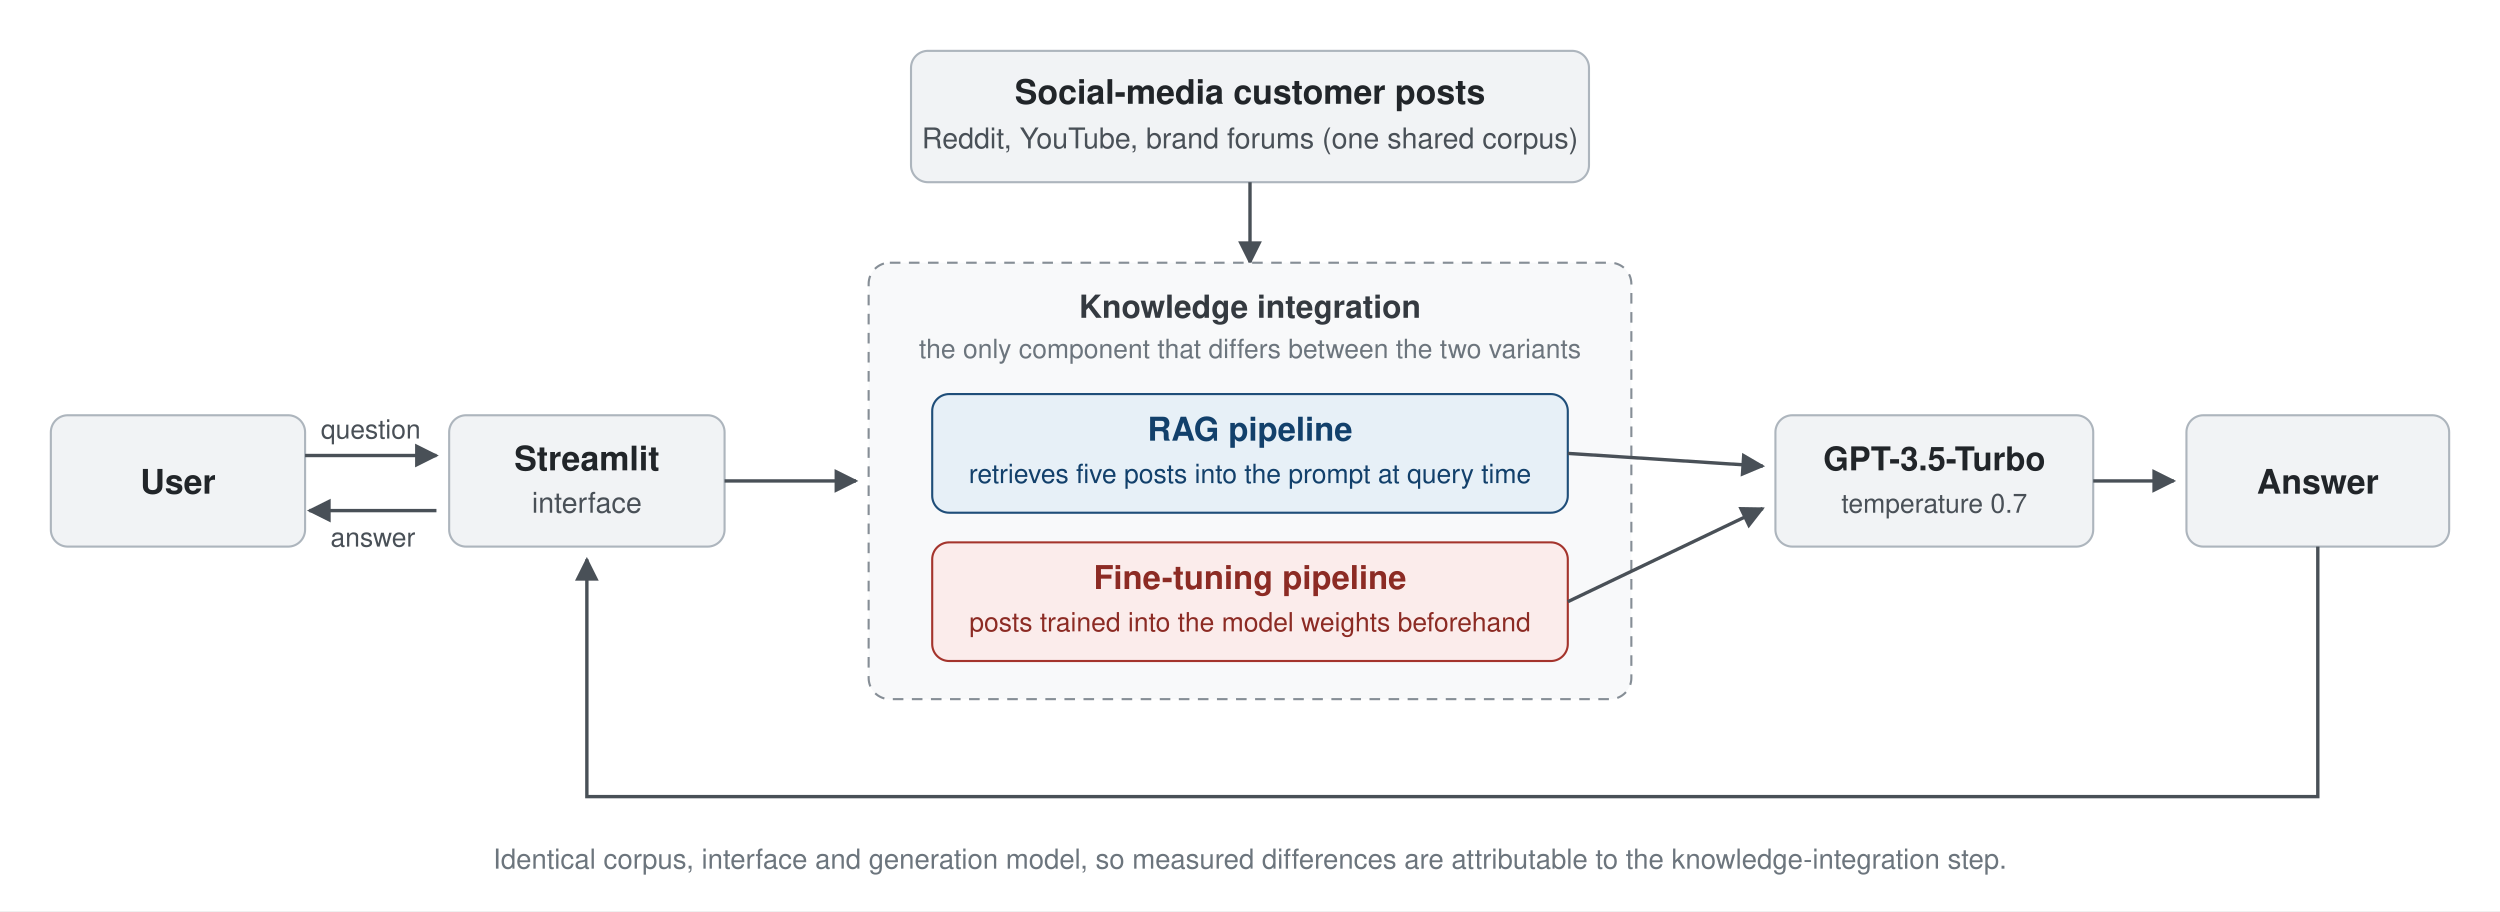
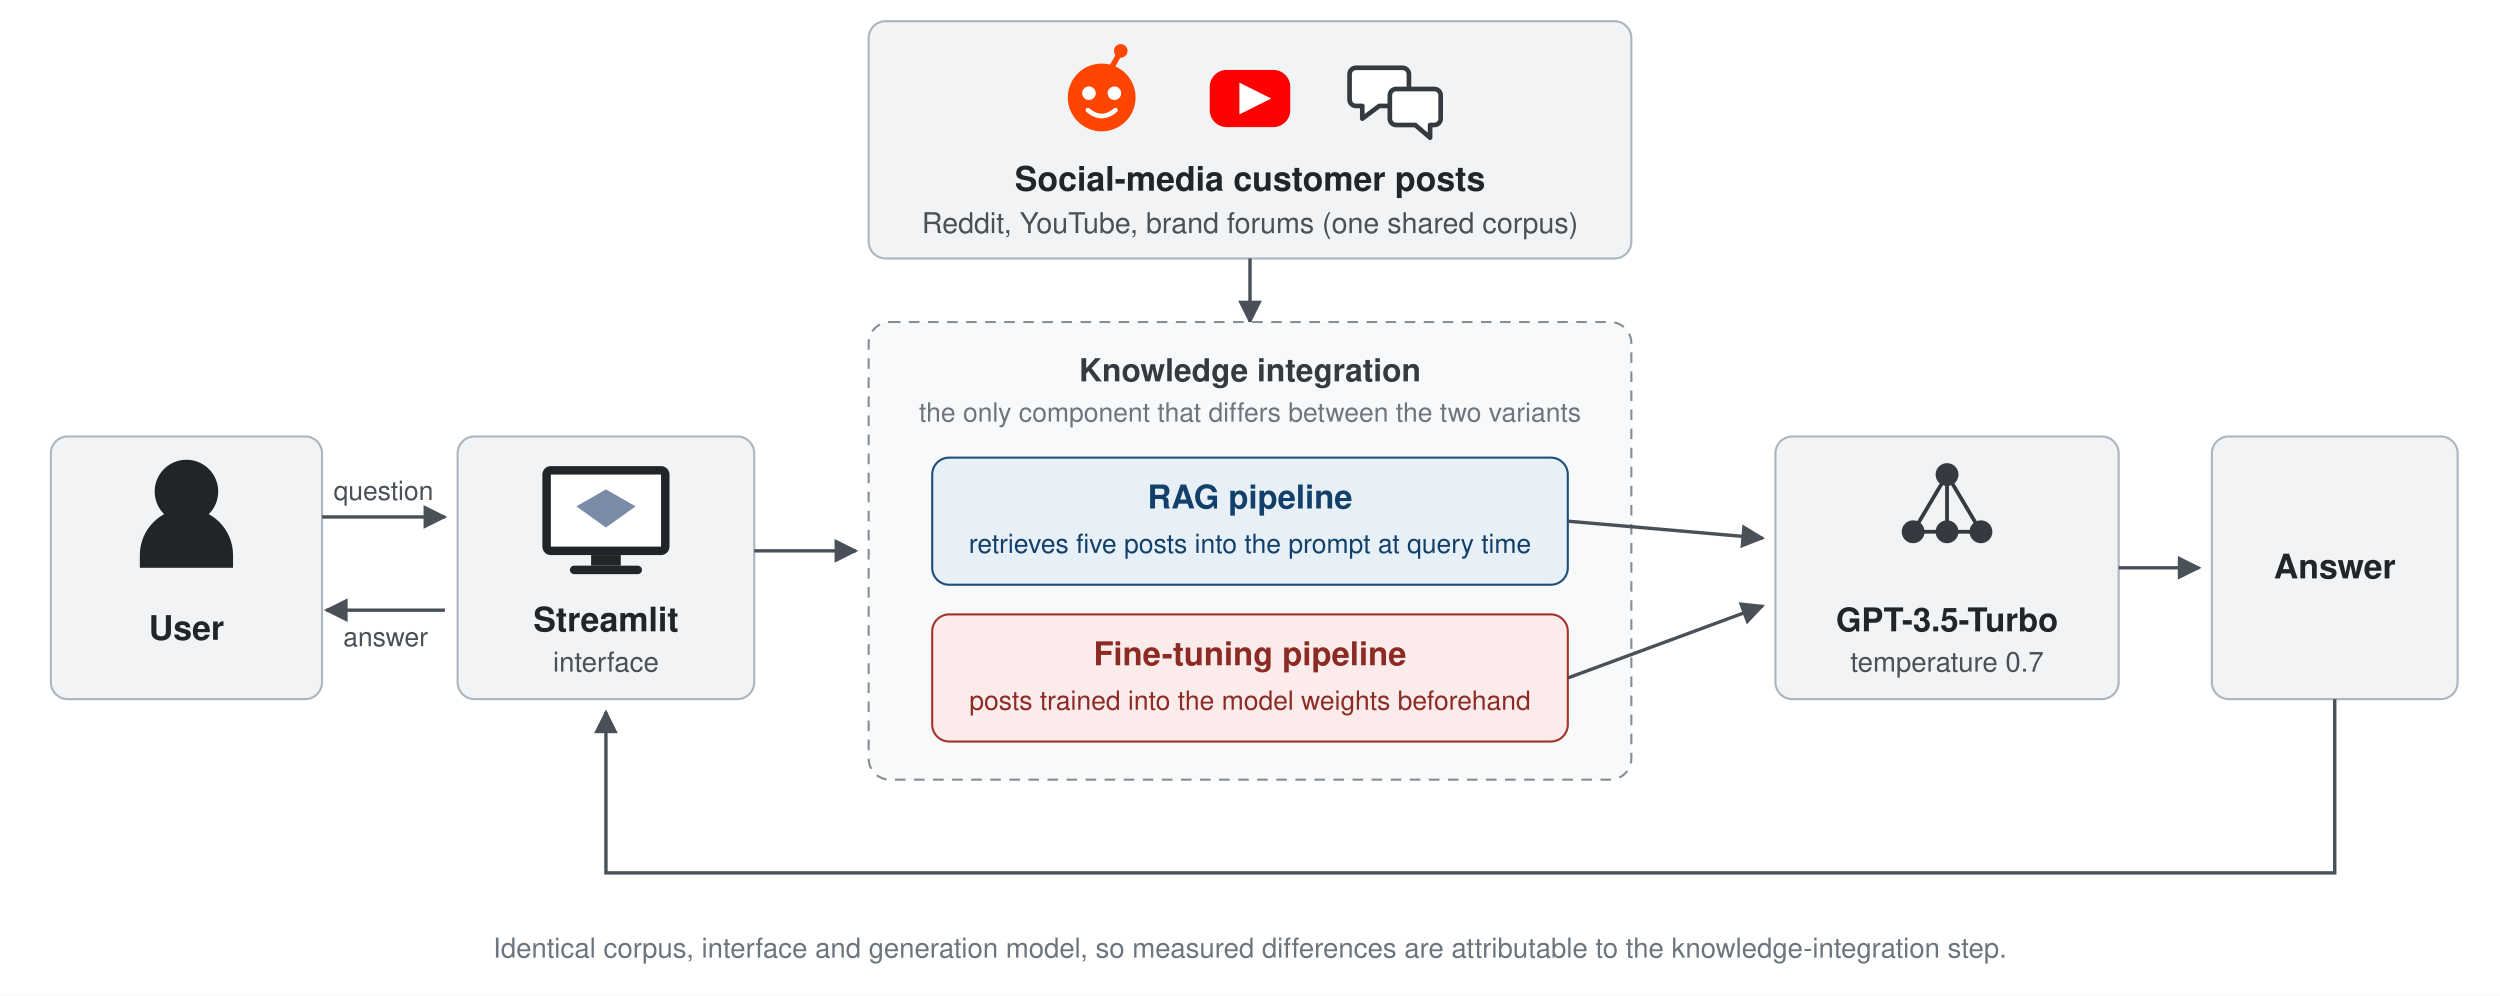
- <svg xmlns="http://www.w3.org/2000/svg" viewBox="0 0 1180 430" width="1180" height="430" font-family="-apple-system, BlinkMacSystemFont, 'Segoe UI', Helvetica, Arial, sans-serif">
-   <rect width="1180" height="430" fill="#ffffff" />
+ <svg xmlns="http://www.w3.org/2000/svg" viewBox="0 0 1180 470" width="1180" height="470" font-family="-apple-system, BlinkMacSystemFont, 'Segoe UI', Helvetica, Arial, sans-serif">
+   <rect width="1180" height="470" fill="#ffffff" />
  <defs>
    <marker id="a" viewBox="0 0 10 10" refX="9" refY="5" markerWidth="7" markerHeight="7" orient="auto-start-reverse">
      <path d="M0,0 L10,5 L0,10 z" fill="#495057" />
    </marker>
  </defs>
-   <rect x="430" y="24" width="320" height="62" rx="8" fill="#f1f3f5" stroke="#adb5bd" />
-   <text x="590" y="49" text-anchor="middle" font-size="16" font-weight="600" fill="#212529">Social-media customer posts</text>
-   <text x="590" y="70" text-anchor="middle" font-size="13.5" fill="#495057">Reddit, YouTube, brand forums (one shared corpus)</text>
-   <path d="M590,86 L590,124" stroke="#495057" stroke-width="1.6" marker-end="url(#a)" />
-   <rect x="24" y="196" width="120" height="62" rx="8" fill="#f1f3f5" stroke="#adb5bd" />
-   <text x="84" y="233" text-anchor="middle" font-size="16" font-weight="600" fill="#212529">User</text>
-   <rect x="212" y="196" width="130" height="62" rx="8" fill="#f1f3f5" stroke="#adb5bd" />
-   <text x="277" y="222" text-anchor="middle" font-size="16" font-weight="600" fill="#212529">Streamlit</text>
-   <text x="277" y="242" text-anchor="middle" font-size="13.5" fill="#495057">interface</text>
-   <path d="M144,215 L206,215" stroke="#495057" stroke-width="1.6" marker-end="url(#a)" />
-   <text x="175" y="207" text-anchor="middle" font-size="12.5" fill="#495057">question</text>
-   <path d="M206,241 L146,241" stroke="#495057" stroke-width="1.6" marker-end="url(#a)" />
-   <text x="176" y="258" text-anchor="middle" font-size="12.5" fill="#495057">answer</text>
-   <rect x="410" y="124" width="360" height="206" rx="10" fill="#f8f9fa" stroke="#868e96" stroke-dasharray="5 4" />
-   <text x="590" y="150" text-anchor="middle" font-size="15" font-weight="600" fill="#343a40">Knowledge integration</text>
-   <text x="590" y="169" text-anchor="middle" font-size="12.5" fill="#6c757d">the only component that differs between the two variants</text>
-   <rect x="440" y="186" width="300" height="56" rx="8" fill="#e7f0f7" stroke="#1f4e79" />
-   <text x="590" y="208" text-anchor="middle" font-size="15.5" font-weight="600" fill="#12406b">RAG pipeline</text>
-   <text x="590" y="228" text-anchor="middle" font-size="12.5" fill="#12406b">retrieves five posts into the prompt at query time</text>
-   <rect x="440" y="256" width="300" height="56" rx="8" fill="#fbeceb" stroke="#a4342c" />
-   <text x="590" y="278" text-anchor="middle" font-size="15.5" font-weight="600" fill="#8c2b24">Fine-tuning pipeline</text>
-   <text x="590" y="298" text-anchor="middle" font-size="12.5" fill="#8c2b24">posts trained into the model weights beforehand</text>
-   <path d="M342,227 L404,227" stroke="#495057" stroke-width="1.6" marker-end="url(#a)" />
-   <rect x="838" y="196" width="150" height="62" rx="8" fill="#f1f3f5" stroke="#adb5bd" />
-   <text x="913" y="222" text-anchor="middle" font-size="15.5" font-weight="600" fill="#212529">GPT-3.5-Turbo</text>
-   <text x="913" y="242" text-anchor="middle" font-size="12.5" fill="#495057">temperature 0.7</text>
-   <path d="M740,214 L832,220" stroke="#495057" stroke-width="1.6" marker-end="url(#a)" />
-   <path d="M740,284 L832,240" stroke="#495057" stroke-width="1.6" marker-end="url(#a)" />
-   <rect x="1032" y="196" width="124" height="62" rx="8" fill="#f1f3f5" stroke="#adb5bd" />
-   <text x="1094" y="233" text-anchor="middle" font-size="16" font-weight="600" fill="#212529">Answer</text>
-   <path d="M988,227 L1026,227" stroke="#495057" stroke-width="1.6" marker-end="url(#a)" />
-   <path d="M1094,258 L1094,376 L277,376 L277,264" stroke="#495057" stroke-width="1.6" fill="none" marker-end="url(#a)" />
-   <text x="590" y="410" text-anchor="middle" font-size="13" fill="#6c757d">Identical corpus, interface and generation model, so measured differences are attributable to the knowledge-integration step.</text>
+   <rect x="410" y="10" width="360" height="112" rx="8" fill="#f1f3f5" stroke="#adb5bd" />
+   <g transform="translate(520,44)">
+     <circle cx="0" cy="2" r="16" fill="#FF4500" />
+     <circle cx="-6" cy="0" r="3.2" fill="#ffffff" />
+     <circle cx="6" cy="0" r="3.2" fill="#ffffff" />
+     <path d="M-6.5,8 q6.5,5.5 13,0" stroke="#ffffff" stroke-width="2.2" fill="none" stroke-linecap="round" />
+     <path d="M4,-11 L8,-18" stroke="#FF4500" stroke-width="2.6" stroke-linecap="round" />
+     <circle cx="9" cy="-20" r="3.2" fill="#FF4500" />
+   </g>
+   <g transform="translate(590,44)">
+     <rect x="-19" y="-11" width="38" height="27" rx="8" fill="#FF0000" />
+     <path d="M-5,-5 L10,2.5 L-5,10 Z" fill="#ffffff" />
+   </g>
+   <g transform="translate(660,44)" stroke="#343a40" stroke-width="2.2" stroke-linejoin="round">
+     <path d="M-20,-12 h22 a3,3 0 0 1 3,3 v12 a3,3 0 0 1 -3,3 h-11 l-8,6 v-6 h-3 a3,3 0 0 1 -3,-3 v-12 a3,3 0 0 1 3,-3 z" fill="#ffffff" />
+     <path d="M-1,-2 h18 a3,3 0 0 1 3,3 v11 a3,3 0 0 1 -3,3 h-2 v6 l-7,-6 h-9 a3,3 0 0 1 -3,-3 v-11 a3,3 0 0 1 3,-3 z" fill="#ffffff" />
+   </g>
+   <text x="590" y="90" text-anchor="middle" font-size="16" font-weight="600" fill="#212529">Social-media customer posts</text>
+   <text x="590" y="110" text-anchor="middle" font-size="13.5" fill="#495057">Reddit, YouTube, brand forums (one shared corpus)</text>
+   <path d="M590,122 L590,152" stroke="#495057" stroke-width="1.6" marker-end="url(#a)" />
+   <rect x="24" y="206" width="128" height="124" rx="8" fill="#f1f3f5" stroke="#adb5bd" />
+   <g transform="translate(88,244)">
+     <circle cx="0" cy="-12" r="15" fill="#212529" />
+     <path d="M-22,24 v-6 a22,22 0 0 1 44,0 v6 z" fill="#212529" />
+   </g>
+   <text x="88" y="302" text-anchor="middle" font-size="16" font-weight="600" fill="#212529">User</text>
+   <rect x="216" y="206" width="140" height="124" rx="8" fill="#f1f3f5" stroke="#adb5bd" />
+   <g transform="translate(286,242)">
+     <rect x="-30" y="-22" width="60" height="42" rx="4" fill="#212529" />
+     <rect x="-26" y="-18" width="52" height="34" fill="#ffffff" />
+     <path d="M-14,-3 L0,-11 L14,-3 L0,7 Z" fill="#7a8ba6" />
+     <rect x="-7" y="20" width="14" height="5" fill="#212529" />
+     <rect x="-17" y="25" width="34" height="4" rx="2" fill="#212529" />
+   </g>
+   <text x="286" y="298" text-anchor="middle" font-size="16" font-weight="600" fill="#212529">Streamlit</text>
+   <text x="286" y="317" text-anchor="middle" font-size="13" fill="#495057">interface</text>
+   <path d="M152,244 L210,244" stroke="#495057" stroke-width="1.6" marker-end="url(#a)" />
+   <text x="181" y="236" text-anchor="middle" font-size="12.5" fill="#495057">question</text>
+   <path d="M210,288 L154,288" stroke="#495057" stroke-width="1.6" marker-end="url(#a)" />
+   <text x="182" y="305" text-anchor="middle" font-size="12.5" fill="#495057">answer</text>
+   <rect x="410" y="152" width="360" height="216" rx="10" fill="#f8f9fa" stroke="#868e96" stroke-dasharray="5 4" />
+   <text x="590" y="180" text-anchor="middle" font-size="15" font-weight="600" fill="#343a40">Knowledge integration</text>
+   <text x="590" y="199" text-anchor="middle" font-size="12.5" fill="#6c757d">the only component that differs between the two variants</text>
+   <rect x="440" y="216" width="300" height="60" rx="8" fill="#e7f0f7" stroke="#1f4e79" />
+   <text x="590" y="240" text-anchor="middle" font-size="15.5" font-weight="600" fill="#12406b">RAG pipeline</text>
+   <text x="590" y="261" text-anchor="middle" font-size="12.5" fill="#12406b">retrieves five posts into the prompt at query time</text>
+   <rect x="440" y="290" width="300" height="60" rx="8" fill="#fbeceb" stroke="#a4342c" />
+   <text x="590" y="314" text-anchor="middle" font-size="15.5" font-weight="600" fill="#8c2b24">Fine-tuning pipeline</text>
+   <text x="590" y="335" text-anchor="middle" font-size="12.5" fill="#8c2b24">posts trained into the model weights beforehand</text>
+   <path d="M356,260 L404,260" stroke="#495057" stroke-width="1.6" marker-end="url(#a)" />
+   <rect x="838" y="206" width="162" height="124" rx="8" fill="#f1f3f5" stroke="#adb5bd" />
+   <g transform="translate(919,242)">
+     <path d="M0,-18 L-16,9 M0,-18 L16,9 M-16,9 L16,9 M0,-18 L0,9" stroke="#343a40" stroke-width="1.8" fill="none" />
+     <circle cx="0" cy="-18" r="5.4" fill="#343a40" />
+     <circle cx="-16" cy="9" r="5.4" fill="#343a40" />
+     <circle cx="16" cy="9" r="5.4" fill="#343a40" />
+     <circle cx="0" cy="9" r="5.4" fill="#343a40" />
+   </g>
+   <text x="919" y="298" text-anchor="middle" font-size="15.5" font-weight="600" fill="#212529">GPT-3.5-Turbo</text>
+   <text x="919" y="317" text-anchor="middle" font-size="13" fill="#495057">temperature 0.7</text>
+   <path d="M740,246 L832,254" stroke="#495057" stroke-width="1.6" marker-end="url(#a)" />
+   <path d="M740,320 L832,286" stroke="#495057" stroke-width="1.6" marker-end="url(#a)" />
+   <rect x="1044" y="206" width="116" height="124" rx="8" fill="#f1f3f5" stroke="#adb5bd" />
+   <text x="1102" y="273" text-anchor="middle" font-size="16" font-weight="600" fill="#212529">Answer</text>
+   <path d="M1000,268 L1038,268" stroke="#495057" stroke-width="1.6" marker-end="url(#a)" />
+   <path d="M1102,330 L1102,412 L286,412 L286,336" stroke="#495057" stroke-width="1.6" fill="none" marker-end="url(#a)" />
+   <text x="590" y="452" text-anchor="middle" font-size="13" fill="#6c757d">Identical corpus, interface and generation model, so measured differences are attributable to the knowledge-integration step.</text>
</svg>
